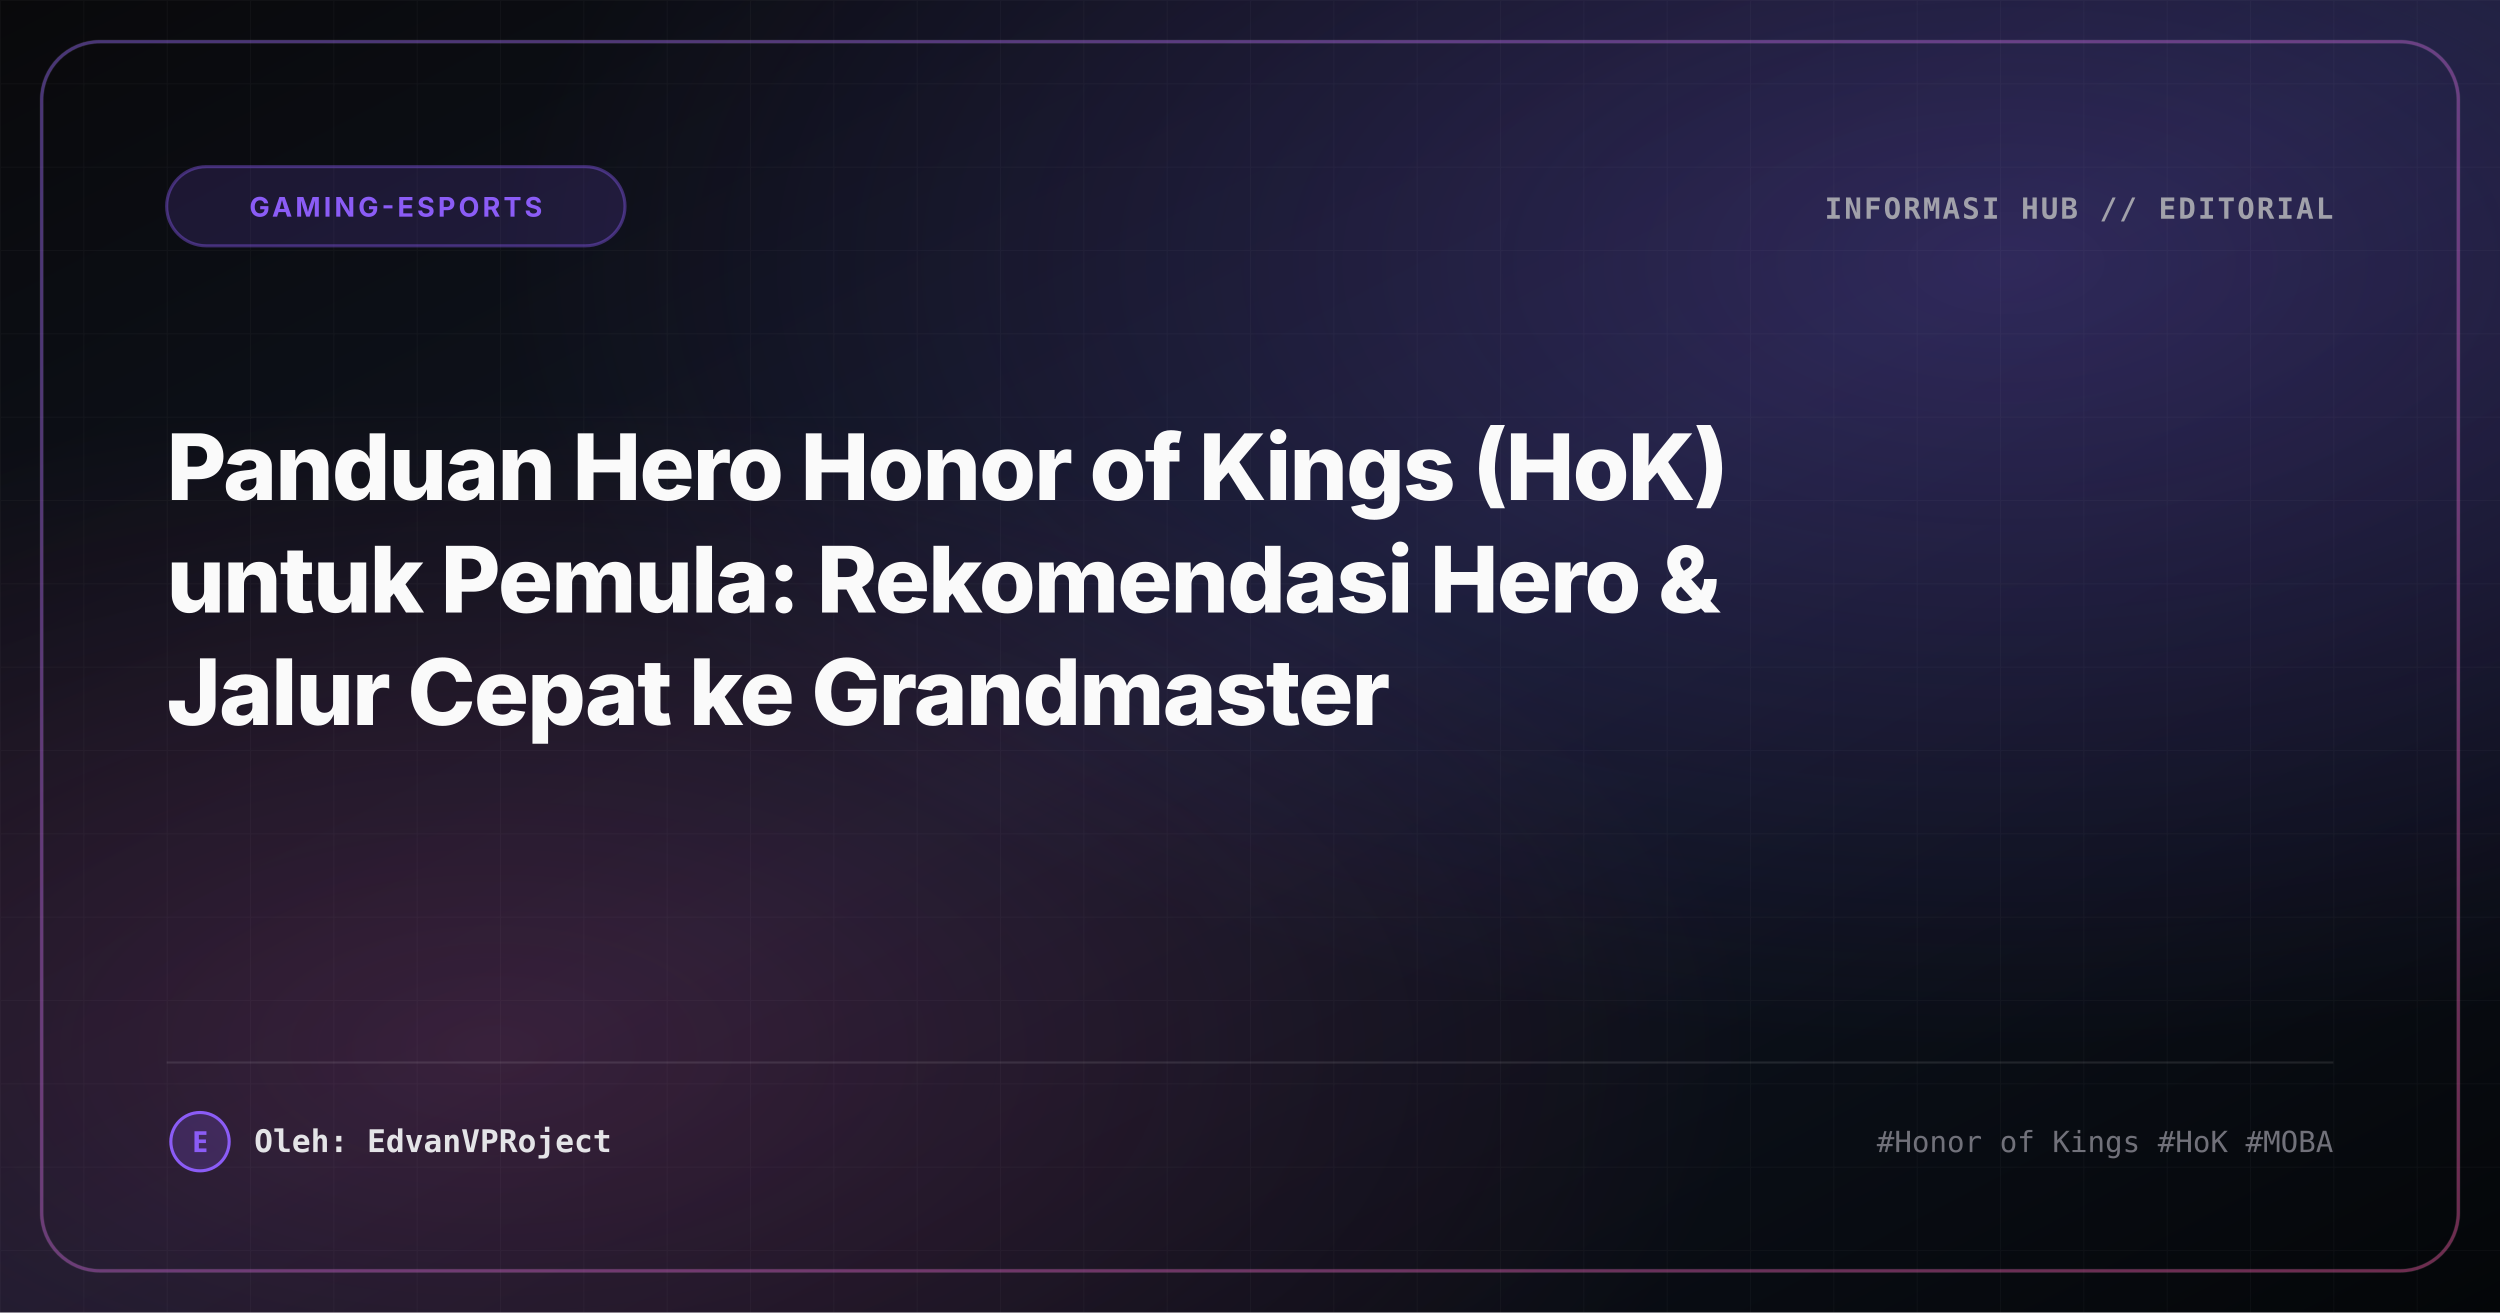
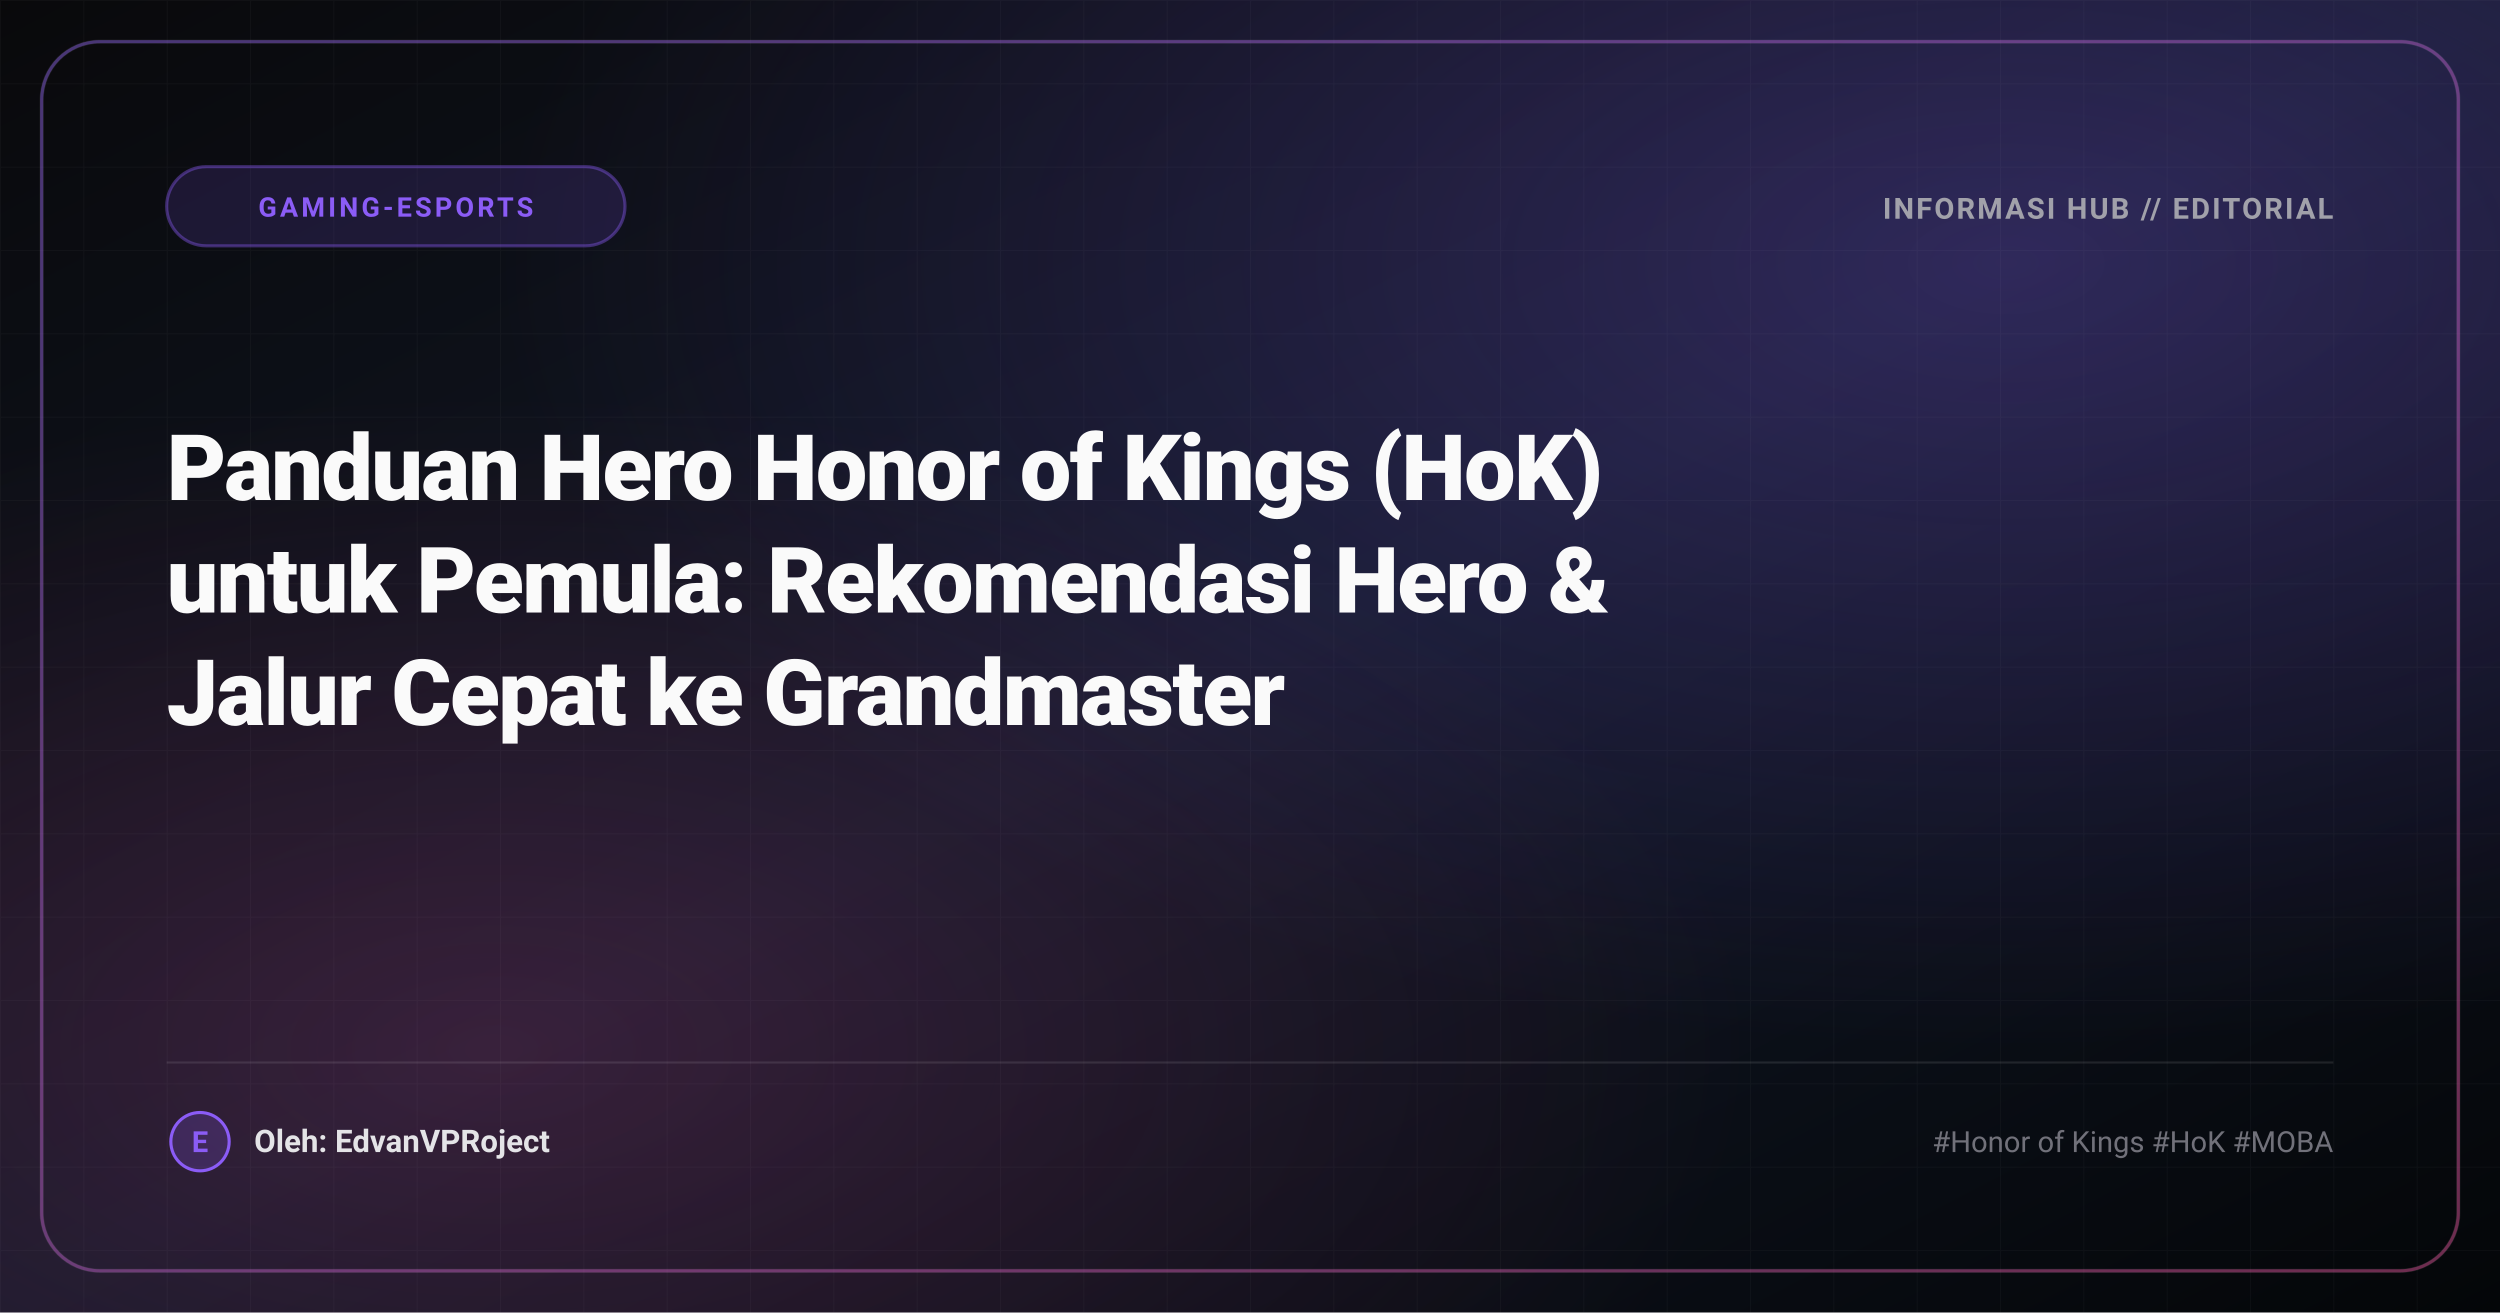
- <svg xmlns="http://www.w3.org/2000/svg" viewBox="0 0 1200 630" width="1200" height="630">
+ <svg xmlns="http://www.w3.org/2000/svg" viewBox="0 0 1200 630" width="1200" height="630" shape-rendering="geometricPrecision" text-rendering="geometricPrecision">
  <defs>
+     <style>
+       text {
+         font-family: -apple-system, BlinkMacSystemFont, "Segoe UI", Roboto, "Helvetica Neue", Arial, sans-serif;
+         text-rendering: geometricPrecision;
+         -webkit-font-smoothing: antialiased;
+       }
+     </style>
    <linearGradient id="bgGrad" x1="0%" y1="0%" x2="100%" y2="100%">
      <stop offset="0%" stop-color="#09090b" />
      <stop offset="50%" stop-color="#111827" />
      <stop offset="100%" stop-color="#040608" />
    </linearGradient>
    <linearGradient id="accGrad" x1="0%" y1="0%" x2="100%" y2="100%">
      <stop offset="0%" stop-color="#8b5cf6" />
      <stop offset="100%" stop-color="#ec4899" />
    </linearGradient>
    <radialGradient id="glow" cx="80%" cy="20%" r="60%">
      <stop offset="0%" stop-color="#8b5cf6" stop-opacity="0.25" />
      <stop offset="100%" stop-color="#8b5cf6" stop-opacity="0" />
    </radialGradient>
    <radialGradient id="glow2" cx="20%" cy="80%" r="50%">
      <stop offset="0%" stop-color="#ec4899" stop-opacity="0.18" />
      <stop offset="100%" stop-color="#ec4899" stop-opacity="0" />
    </radialGradient>
    <pattern id="grid" width="40" height="40" patternUnits="userSpaceOnUse">
      <path d="M 40 0 L 0 0 0 40" fill="none" stroke="rgba(255,255,255,0.03)" stroke-width="1" />
    </pattern>
  </defs>
  <rect width="1200" height="630" fill="url(#bgGrad)" />
  <rect width="1200" height="630" fill="url(#glow)" />
  <rect width="1200" height="630" fill="url(#glow2)" />
  <rect width="1200" height="630" fill="url(#grid)" />
  <rect x="20" y="20" width="1160" height="590" rx="28" fill="none" stroke="rgba(255,255,255,0.08)" stroke-width="2" />
  <rect x="20" y="20" width="1160" height="590" rx="28" fill="none" stroke="url(#accGrad)" stroke-width="1.5" opacity="0.4" />
  <g transform="translate(80, 80)">
    <rect x="0" y="0" width="220" height="38" rx="19" fill="#8b5cf6" fill-opacity="0.15" stroke="#8b5cf6" stroke-opacity="0.4" stroke-width="1.5" />
    <text x="110" y="24" fill="#8b5cf6" font-family="system-ui, -apple-system, sans-serif" font-size="13" font-weight="700" text-anchor="middle" letter-spacing="1.5">
      GAMING-ESPORTS
    </text>
    <text x="1040" y="25" fill="#a1a1aa" font-family="monospace, monospace" font-size="14" font-weight="600" text-anchor="end" letter-spacing="1">
      INFORMASI HUB // EDITORIAL
    </text>
  </g>
  <g transform="translate(0, 200)">
    <text x="80" y="40" fill="#fafafa" font-family="system-ui, -apple-system, sans-serif" font-size="44" font-weight="800" letter-spacing="-0.8">
      <tspan x="80" dy="0">Panduan Hero Honor of Kings (HoK)</tspan>
      <tspan x="80" dy="54">untuk Pemula: Rekomendasi Hero &amp;</tspan>
      <tspan x="80" dy="54">Jalur Cepat ke Grandmaster</tspan>
    </text>
  </g>
  <g transform="translate(80, 510)">
    <line x1="0" y1="0" x2="1040" y2="0" stroke="rgba(255,255,255,0.1)" stroke-width="1" />
    <circle cx="16" cy="38" r="14" fill="#8b5cf6" fill-opacity="0.2" stroke="#8b5cf6" stroke-width="1.5" />
    <text x="16" y="43" fill="#8b5cf6" font-family="sans-serif" font-size="14" font-weight="bold" text-anchor="middle">E</text>
    <text x="42" y="43" fill="#e4e4e7" font-family="monospace, monospace" font-size="15" font-weight="600">
      Oleh: EdvanVPRoject
    </text>
    <text x="1040" y="43" fill="#71717a" font-family="monospace, monospace" font-size="14" text-anchor="end">
      #Honor of Kings   #HoK   #MOBA
    </text>
  </g>
</svg>
